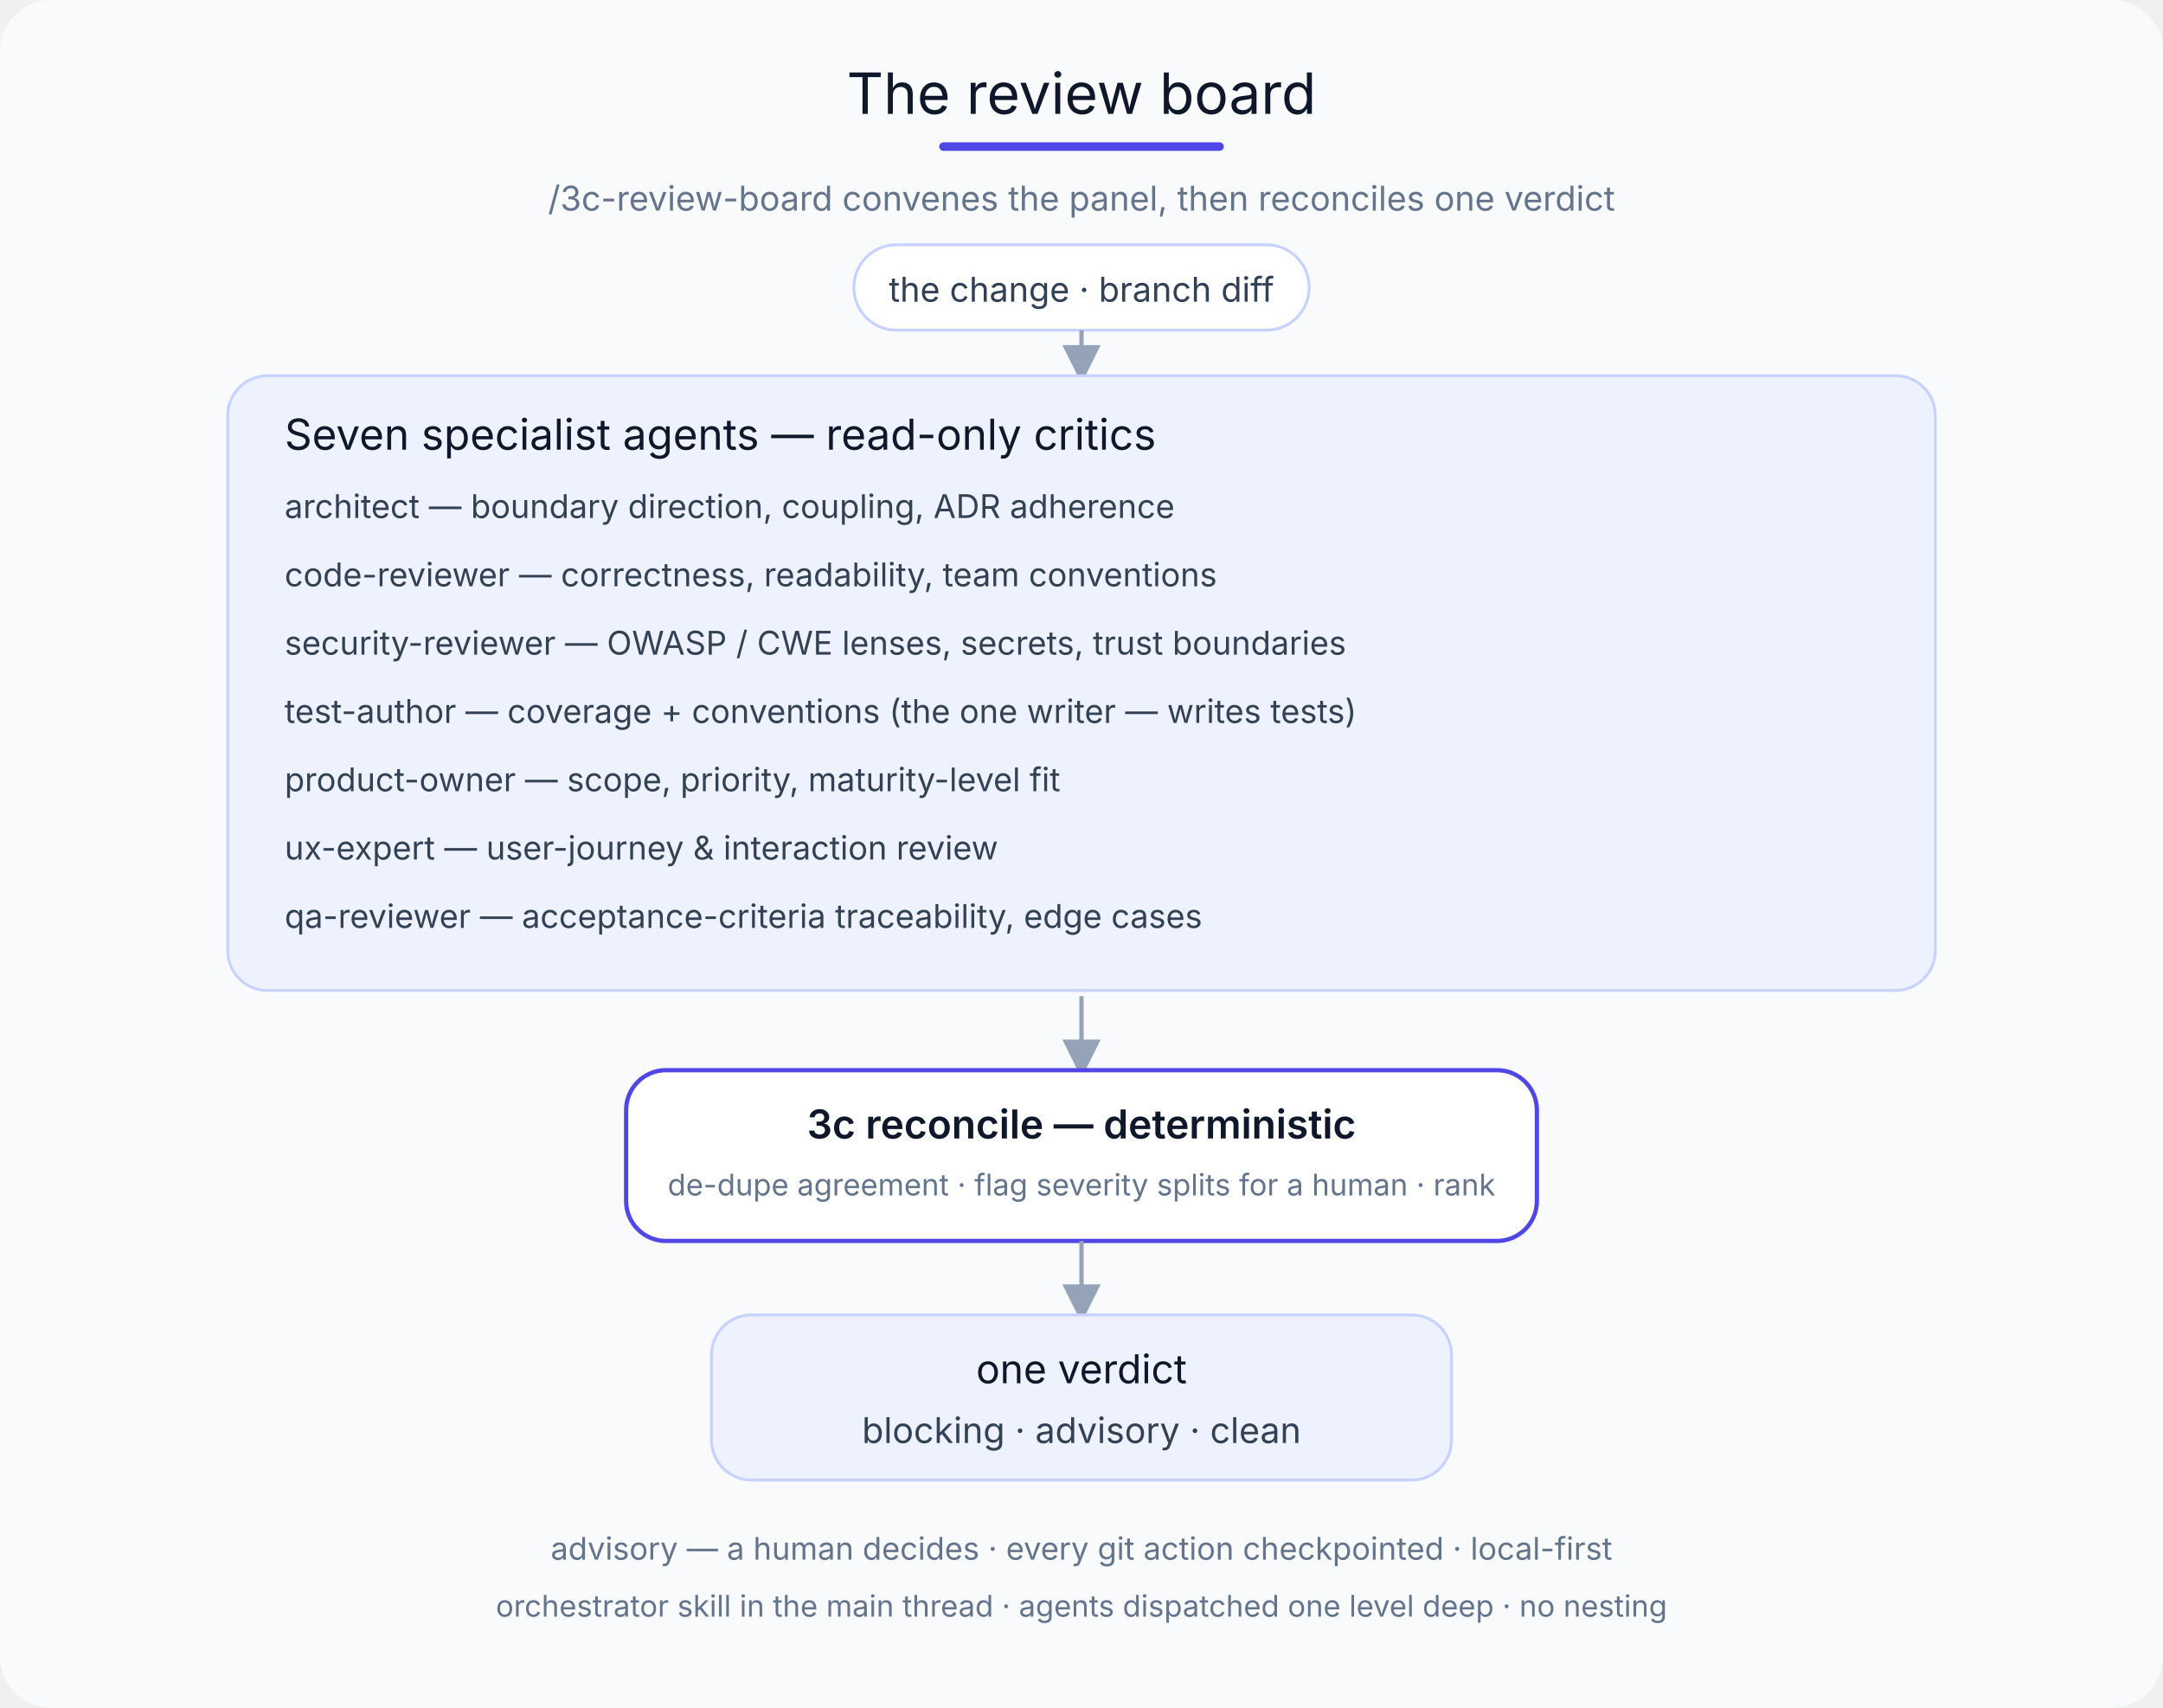
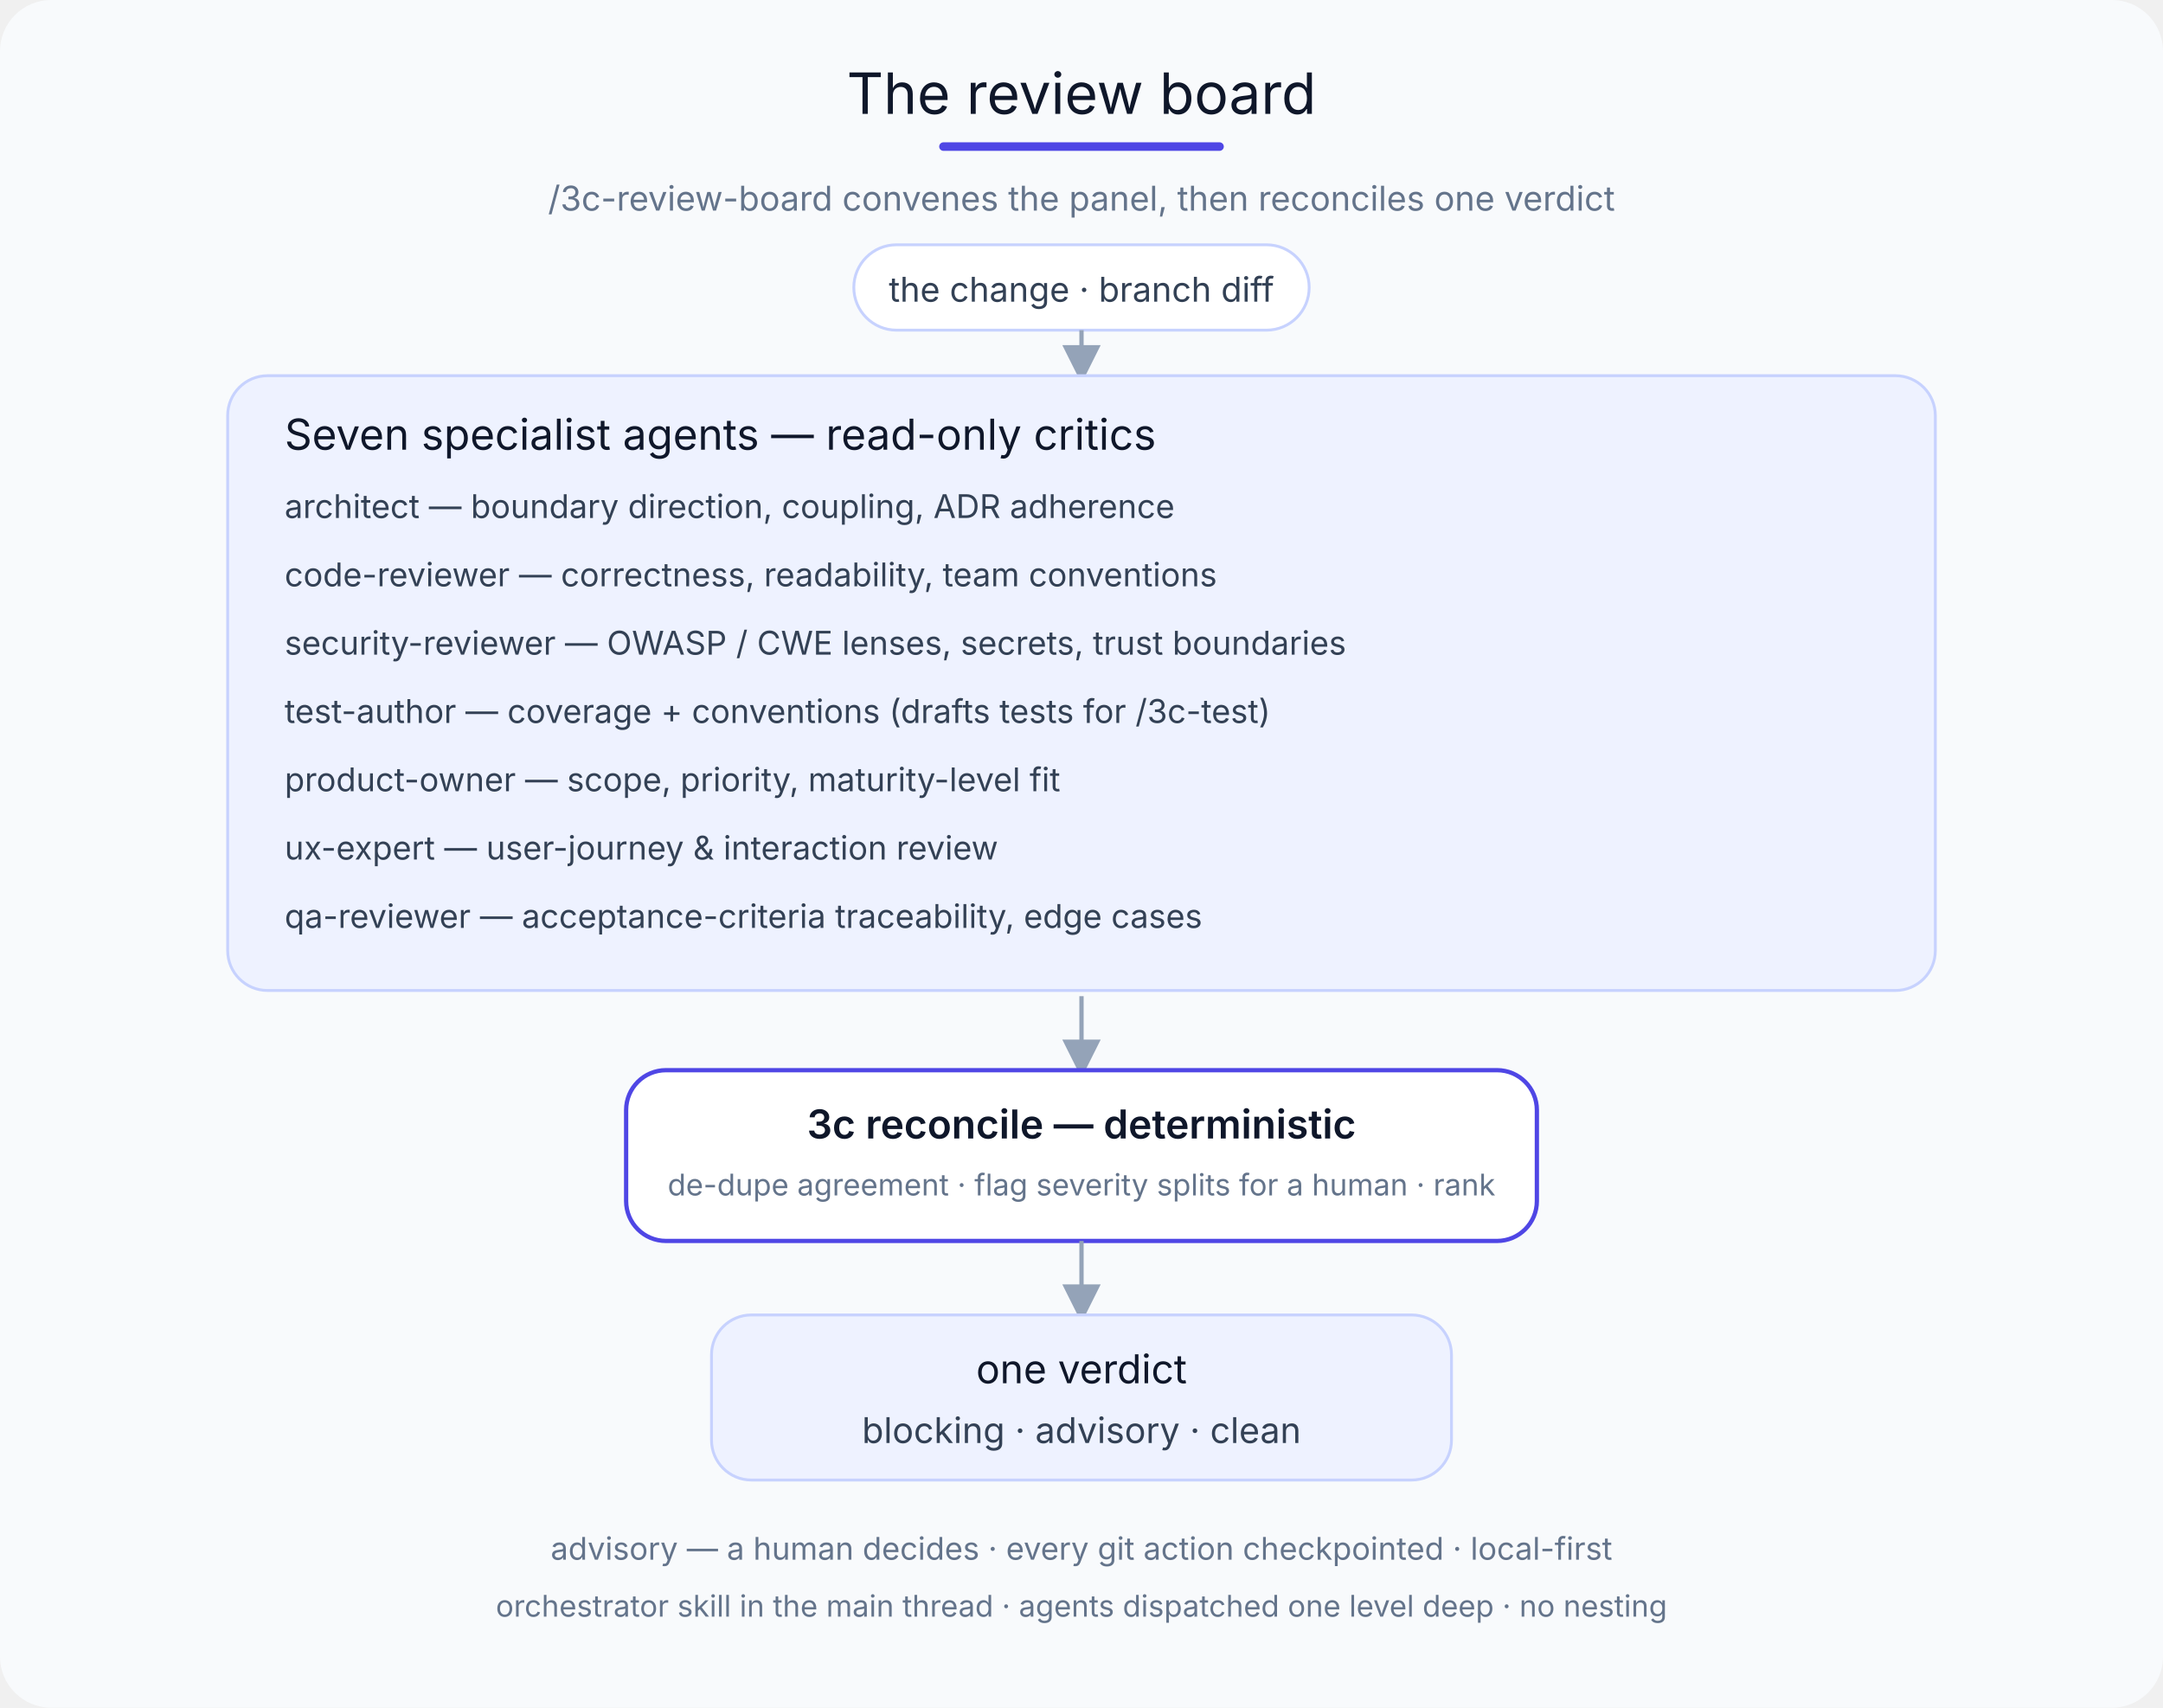
<svg xmlns="http://www.w3.org/2000/svg" viewBox="0 0 760 600" role="img">
  <style>text{font-family:Inter,system-ui,sans-serif}.t{fill:#0F172A}.d{fill:#334155}.m{fill:#64748B}.s{font-family:Inter,Georgia,serif;fill:#0F172A}.l1{fill:#64748B}</style>
  <defs>
    <marker id="ar" markerWidth="9" markerHeight="9" refX="4.5" refY="4.5" orient="auto">
      <path d="M0,0 L9,4.5 L0,9 Z" fill="#94A3B8" />
    </marker>
  </defs>
  <rect width="760" height="600" rx="18" fill="#F8FAFC" />
  <text x="380" y="40" text-anchor="middle" class="s" font-size="20">The review board</text>
  <rect x="330" y="50" width="100" height="3" rx="1.5" fill="#4F46E5" />
  <text x="380" y="74" text-anchor="middle" class="m" font-size="12">/3c-review-board convenes the panel, then reconciles one verdict</text>
  <rect x="300" y="86" width="160" height="30" rx="15" fill="#FFFFFF" stroke="#C7D2FE" />
  <text x="380" y="106" text-anchor="middle" class="d" font-size="12">the change · branch diff</text>
  <line x1="380" y1="116" x2="380" y2="128" stroke="#94A3B8" stroke-width="1.5" marker-end="url(#ar)" />
  <rect x="80" y="132" width="600" height="216" rx="14" fill="#EEF2FF" stroke="#C7D2FE" />
  <text x="100" y="158" class="s" font-size="15">Seven specialist agents — read-only critics</text>
  <text x="100" y="182" class="d" font-size="11.5">architect — boundary direction, coupling, ADR adherence</text>
  <text x="100" y="206" class="d" font-size="11.5">code-reviewer — correctness, readability, team conventions</text>
  <text x="100" y="230" class="d" font-size="11.5">security-reviewer — OWASP / CWE lenses, secrets, trust boundaries</text>
-   <text x="100" y="254" class="d" font-size="11.5">test-author — coverage + conventions  (the one writer — writes tests)</text>
+   <text x="100" y="254" class="d" font-size="11.5">test-author — coverage + conventions  (drafts tests for /3c-test)</text>
  <text x="100" y="278" class="d" font-size="11.5">product-owner — scope, priority, maturity-level fit</text>
  <text x="100" y="302" class="d" font-size="11.5">ux-expert — user-journey &amp; interaction review</text>
  <text x="100" y="326" class="d" font-size="11.5">qa-reviewer — acceptance-criteria traceability, edge cases</text>
  <line x1="380" y1="350" x2="380" y2="372" stroke="#94A3B8" stroke-width="1.5" marker-end="url(#ar)" />
  <rect x="220" y="376" width="320" height="60" rx="14" fill="#FFFFFF" stroke="#4F46E5" stroke-width="1.5" />
  <text x="380" y="400" text-anchor="middle" class="t" font-size="14" font-weight="600">3c reconcile — deterministic</text>
  <text x="380" y="420" text-anchor="middle" class="m" font-size="10.5">de-dupe agreement · flag severity splits for a human · rank</text>
  <line x1="380" y1="436" x2="380" y2="458" stroke="#94A3B8" stroke-width="1.5" marker-end="url(#ar)" />
  <rect x="250" y="462" width="260" height="58" rx="14" fill="#EEF2FF" stroke="#C7D2FE" />
  <text x="380" y="486" text-anchor="middle" class="s" font-size="14">one verdict</text>
  <text x="380" y="507" text-anchor="middle" class="d" font-size="12.5">blocking · advisory · clean</text>
  <text x="380" y="548" text-anchor="middle" class="m" font-size="11">advisory — a human decides · every git action checkpointed · local-first</text>
  <text x="380" y="568" text-anchor="middle" class="l1" font-size="10.5">orchestrator skill in the main thread · agents dispatched one level deep · no nesting</text>
</svg>
